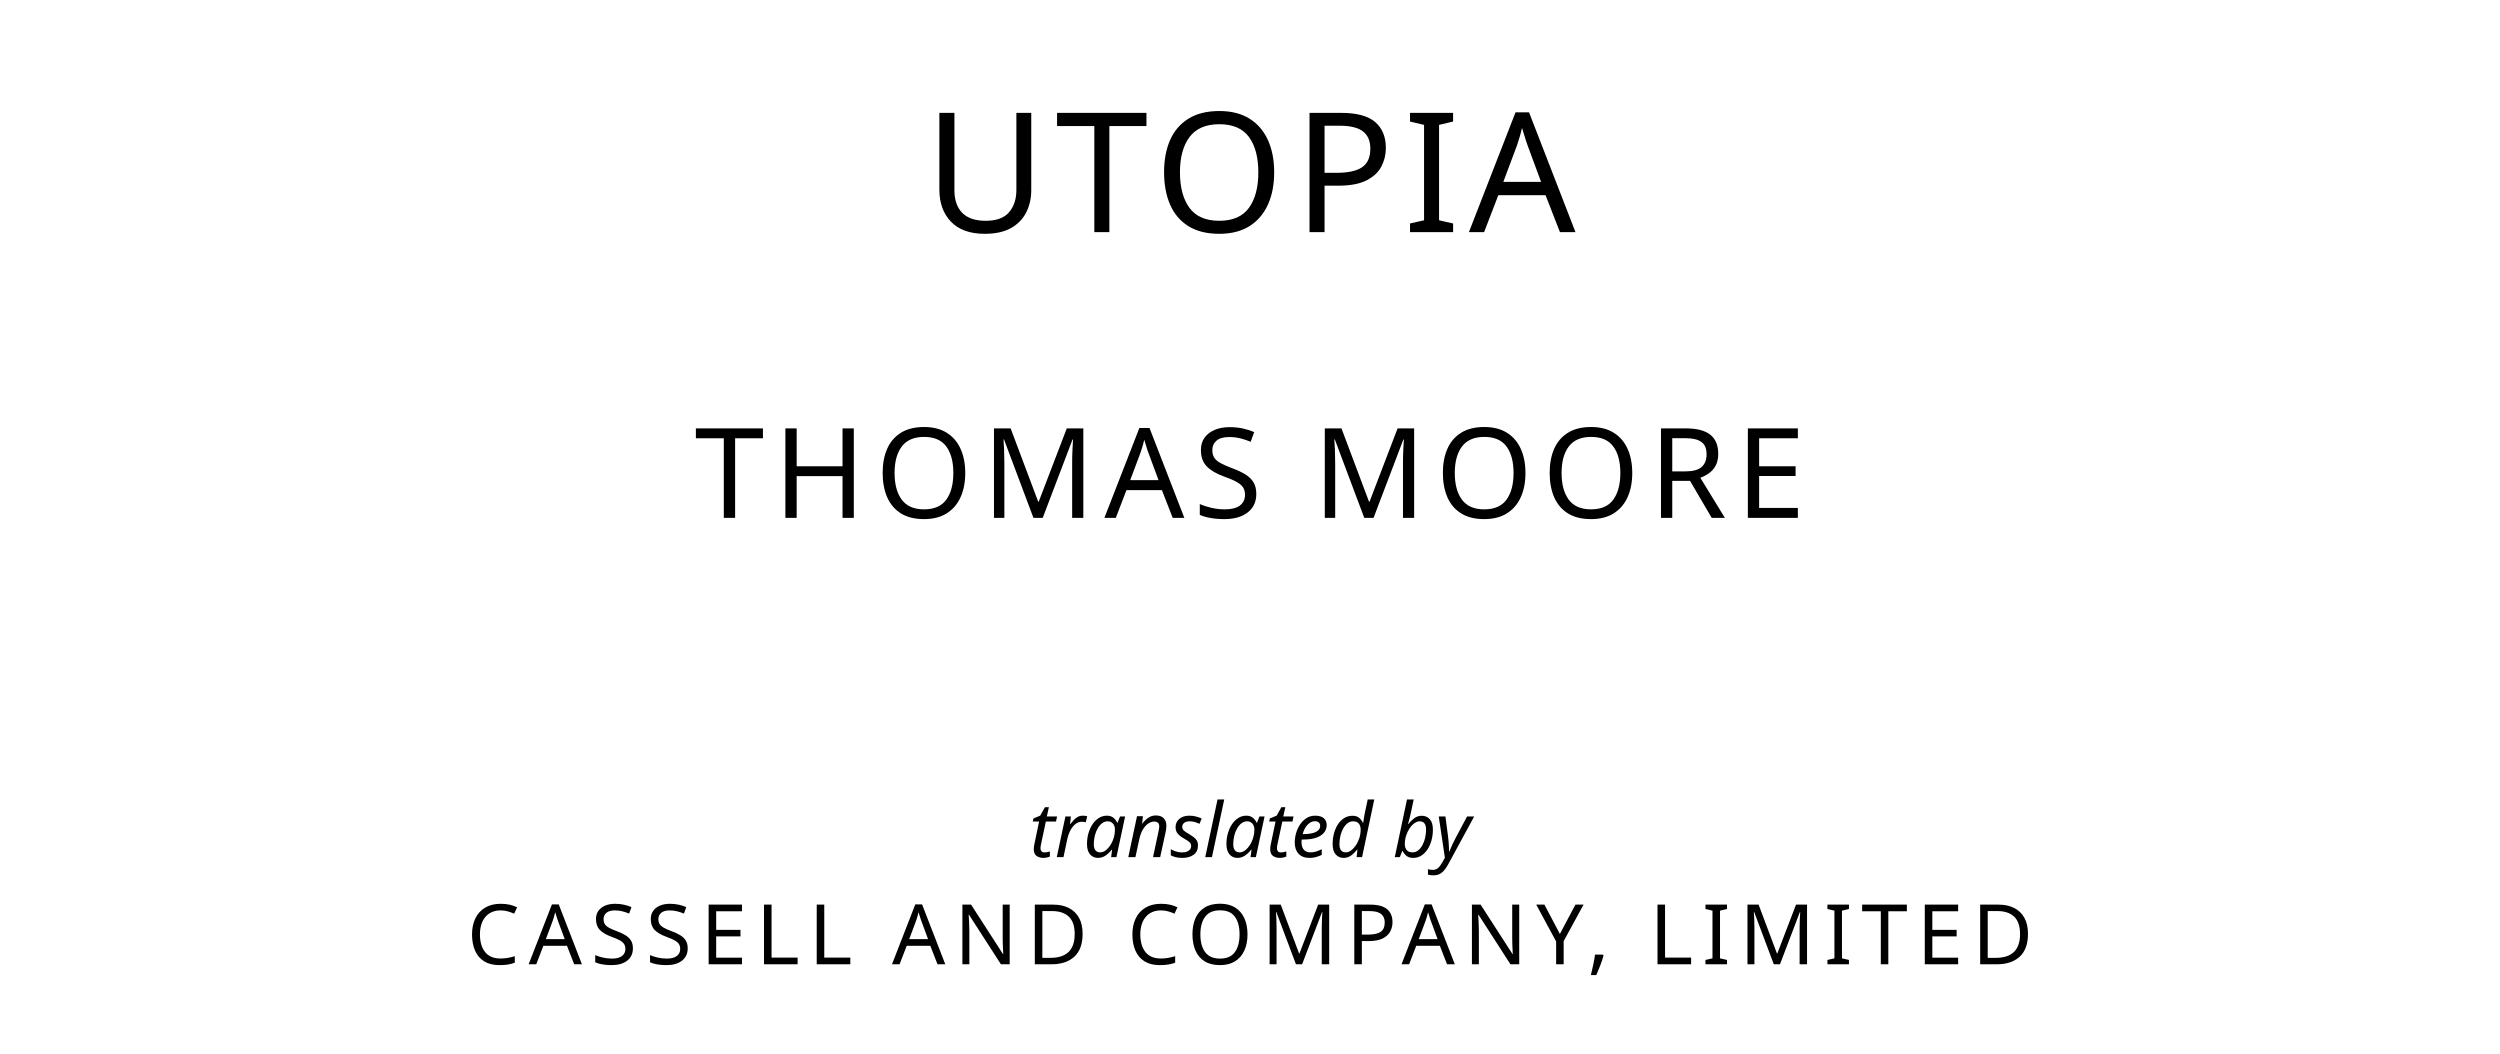
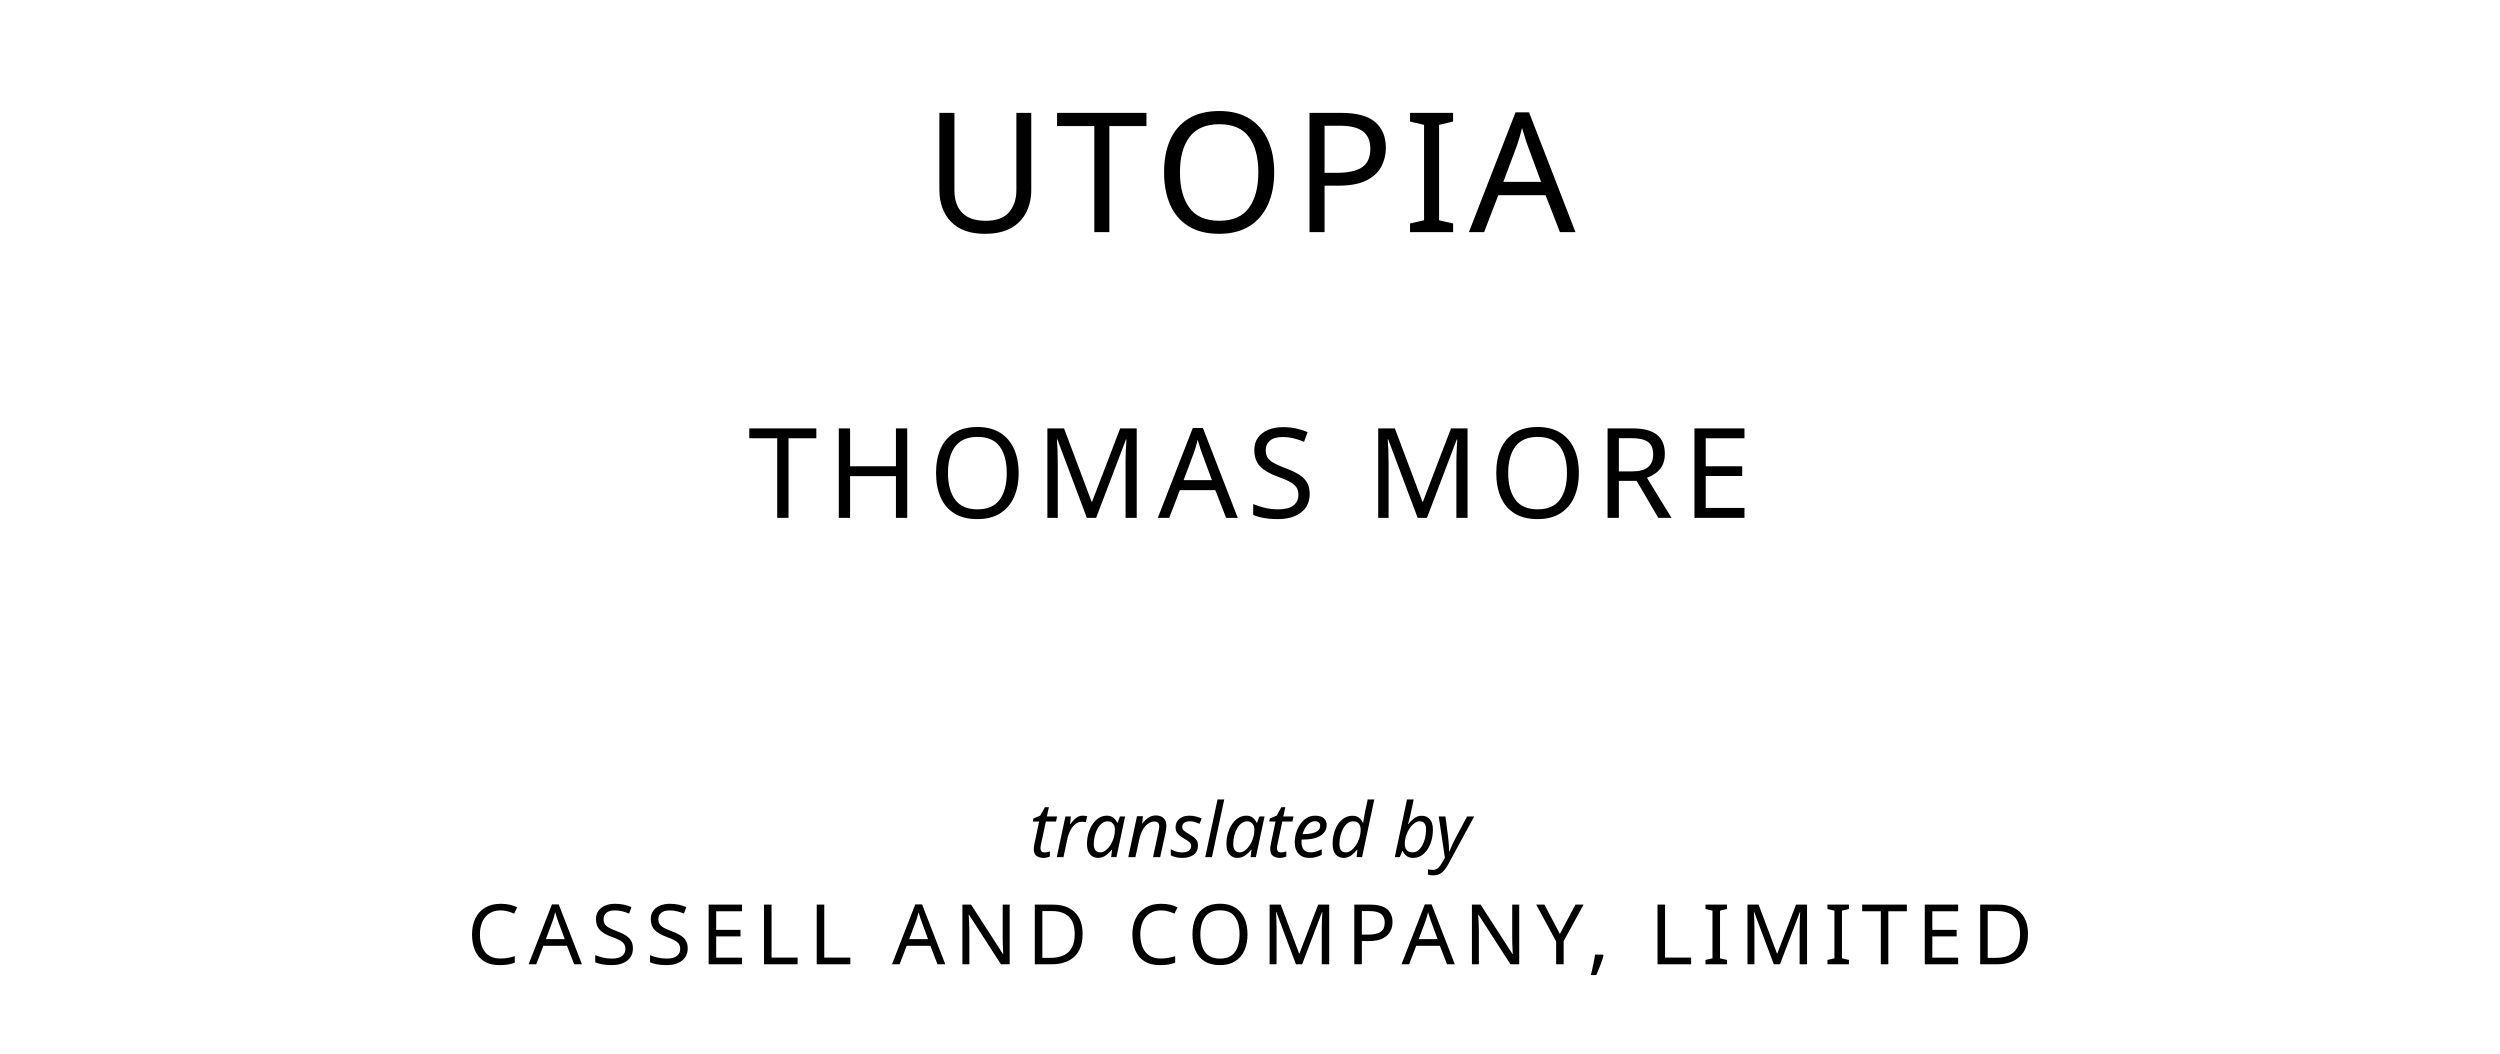
<svg xmlns="http://www.w3.org/2000/svg" version="1.1" viewBox="0 0 1400 590">
  <style type="text/css">
		text{
			font-family: "League Spartan";
			letter-spacing: 5px;
			text-anchor: middle;
		}

		.title{
			font-size: 93.567px;
		}

		.author{
			font-size: 70.175px;
		}

		.contributor-descriptor{
			font-family: "OFL Sorts Mill Goudy";
			font-size: 42.508px;
			font-style: italic;
			letter-spacing: 0;
		}

		.contributor{
			font-size: 46.784px;
		}
	</style>
  <text class="title" x="700" y="130">UTOPIA</text>
-   <text class="author" x="700" y="290">THOMAS MOORE</text>
+   <text class="author" x="700" y="290">THOMAS MORE</text>
  <text class="contributor-descriptor" x="700" y="480">translated by</text>
  <text class="contributor" x="700" y="540">CASSELL AND COMPANY, LIMITED</text>
</svg>
